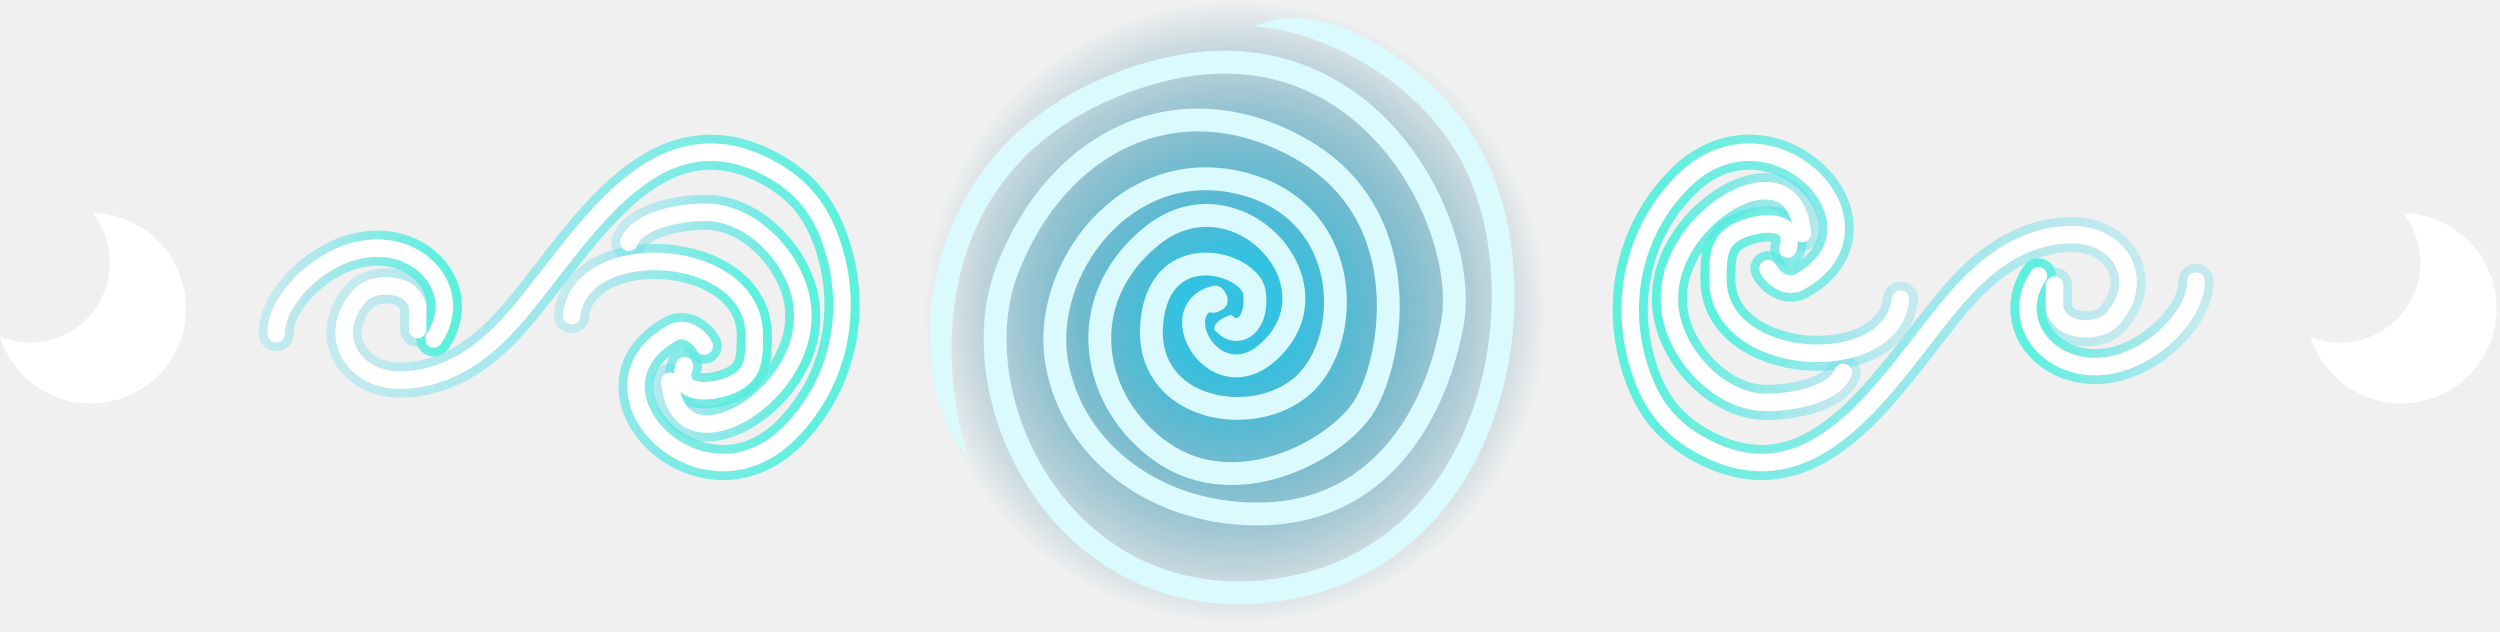
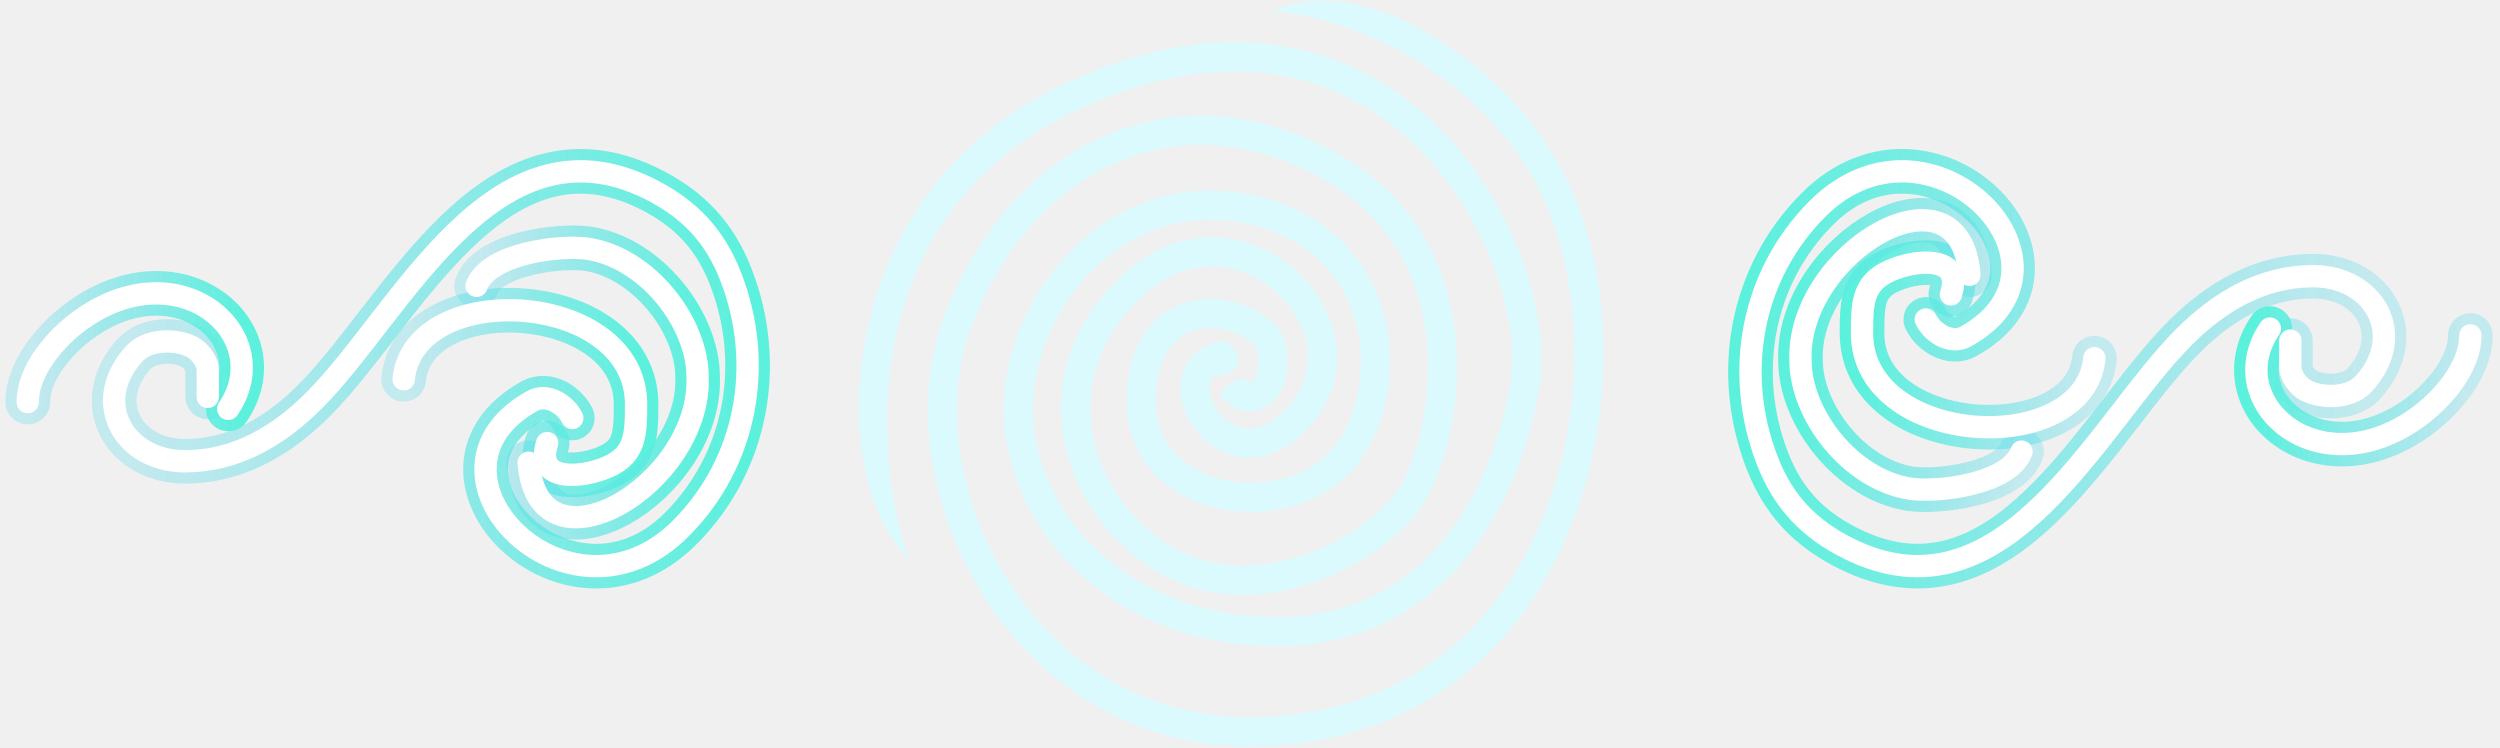
- <svg xmlns="http://www.w3.org/2000/svg" width="285" height="72" viewBox="0 0 285 72" fill="none">
-   <circle cx="35.579" cy="35.579" r="35.579" transform="matrix(-4.37114e-08 1 1 4.37114e-08 105.262 0)" fill="url(#paint0_radial_422_15807)" />
-   <path fill-rule="evenodd" clip-rule="evenodd" d="M106.948 30.595C104.882 39.059 106.13 47.727 110.401 52.084C108.726 47.131 107.552 39.099 109.477 31.212C111.387 23.391 116.343 15.687 127.029 11.178C133.766 8.336 139.545 7.871 144.382 8.868C149.223 9.865 153.216 12.347 156.343 15.553C159.477 18.764 161.729 22.689 163.063 26.516C164.404 30.362 164.782 34.003 164.293 36.643C162.181 48.052 155.55 56.871 144.266 57.274C132.643 57.689 123.341 50.655 121.733 41.005C120.939 36.242 122.729 30.775 126.293 26.854C129.826 22.968 135.004 20.7 140.98 22.094C146.944 23.486 149.849 27.498 150.682 31.761C151.538 36.138 150.187 40.633 147.769 42.866C145.34 45.108 141.285 45.828 137.912 44.801C136.253 44.296 134.839 43.39 133.889 42.126C132.952 40.877 132.401 39.195 132.593 36.993C132.79 34.728 133.51 33.372 134.334 32.577C135.16 31.782 136.222 31.424 137.342 31.402C138.476 31.38 139.61 31.707 140.46 32.206C141.366 32.738 141.684 33.291 141.719 33.571C141.906 35.068 141.491 35.878 141.206 36.141C141.082 36.255 141 36.262 140.955 36.259C140.9 36.256 140.723 36.223 140.46 35.96C140.198 35.697 137.699 36.986 138.619 37.801C139.54 38.616 139.97 38.807 140.795 38.858C141.632 38.909 142.391 38.59 142.972 38.054C144.097 37.015 144.549 35.222 144.303 33.248C144.121 31.792 142.975 30.664 141.778 29.961C140.527 29.227 138.922 28.767 137.291 28.799C135.645 28.832 133.913 29.369 132.528 30.702C131.143 32.037 130.236 34.042 129.999 36.768C129.757 39.555 130.454 41.886 131.808 43.689C133.149 45.475 135.071 46.658 137.154 47.291C141.266 48.543 146.322 47.744 149.534 44.779C152.756 41.805 154.226 36.321 153.237 31.261C152.226 26.087 148.624 21.204 141.571 19.559C134.53 17.916 128.427 20.637 124.367 25.103C120.338 29.535 118.223 35.784 119.165 41.433C121.028 52.611 131.685 60.328 144.359 59.876C157.373 59.411 164.627 49.139 166.853 37.117C167.449 33.901 166.96 29.785 165.521 25.659C164.076 21.513 161.636 17.248 158.207 13.734C154.772 10.214 150.33 7.435 144.908 6.318C139.48 5.199 133.165 5.764 126.017 8.78C114.488 13.644 109.031 22.066 106.948 30.595Z" fill="#DBFAFD" />
-   <path fill-rule="evenodd" clip-rule="evenodd" d="M12.523 29.939C12.523 34.971 8.444 39.05 3.411 39.05C2.205 39.05 1.054 38.816 -6.15913e-07 38.39C1.379 42.796 5.493 45.992 10.354 45.992C16.344 45.992 21.201 41.136 21.201 35.145C21.201 29.226 16.46 24.415 10.569 24.3C11.793 25.851 12.523 27.809 12.523 29.939Z" fill="white" />
-   <path fill-rule="evenodd" clip-rule="evenodd" d="M275.929 29.939C275.929 34.971 271.85 39.05 266.818 39.05C265.611 39.05 264.46 38.816 263.406 38.39C264.786 42.796 268.899 45.992 273.76 45.992C279.75 45.992 284.607 41.136 284.607 35.145C284.607 29.226 279.867 24.415 273.975 24.3C275.199 25.851 275.929 27.809 275.929 29.939Z" fill="white" />
-   <path fill-rule="evenodd" clip-rule="evenodd" d="M117.916 56.608C123.531 64.661 133.104 70.355 145.798 68.541C158.514 66.725 166.337 58.293 170.046 48.402C173.735 38.565 173.421 27.145 169.8 18.996C166.884 12.437 161.814 7.84 156.714 4.873C151.637 1.919 146.482 1.301 142.98 3.036C145.828 3.103 150.627 4.343 155.405 7.123C160.162 9.891 164.782 14.117 167.421 20.053C170.741 27.524 171.079 38.233 167.608 47.487C164.158 56.687 157.011 64.31 145.43 65.964C133.826 67.622 125.175 62.468 120.052 55.119C114.879 47.7 113.386 38.17 116.024 31.271C118.744 24.156 123.409 19.032 128.946 16.594C134.454 14.168 140.966 14.336 147.579 18.056C154.053 21.698 156.489 27.537 156.899 33.125C157.105 35.93 156.795 38.653 156.228 40.955C155.655 43.278 154.842 45.083 154.107 46.094C152.561 48.219 149.234 50.676 145.281 51.908C141.359 53.131 137.03 53.089 133.332 50.558C129.507 47.941 127.129 43.94 126.734 39.794C126.342 35.684 127.889 31.333 132.115 27.913C136.084 24.699 140.568 25.614 143.433 28.24C146.337 30.902 147.294 35 144.614 38.217C143.164 39.956 141.855 40.426 140.886 40.413C139.886 40.399 138.949 39.868 138.268 39.038C137.572 38.189 137.284 37.201 137.385 36.485C137.432 36.148 137.561 35.88 137.765 35.671C137.971 35.461 138.493 35.987 139.54 35.145C140.586 34.302 139.439 32.362 138.416 32.567C137.394 32.771 136.539 33.202 135.904 33.851C135.268 34.501 134.922 35.301 134.806 36.123C134.582 37.726 135.216 39.422 136.255 40.689C137.31 41.974 138.922 42.989 140.85 43.016C142.81 43.043 144.81 42.048 146.614 39.883C150.442 35.29 148.796 29.625 145.192 26.321C141.548 22.981 135.619 21.726 130.477 25.889C125.59 29.845 123.666 35.039 124.142 40.041C124.615 45.007 127.443 49.683 131.862 52.707C136.408 55.817 141.625 55.775 146.056 54.394C150.455 53.023 154.287 50.273 156.212 47.625C157.213 46.25 158.135 44.096 158.756 41.578C159.381 39.04 159.723 36.041 159.495 32.934C159.037 26.699 156.266 19.955 148.855 15.787C141.584 11.697 134.211 11.431 127.896 14.211C121.61 16.98 116.512 22.703 113.592 30.341C110.589 38.194 112.35 48.623 117.916 56.608Z" fill="#DBFAFD" />
-   <path d="M47.613 37.411C47.613 38.159 47.613 35.914 47.613 35.165C47.613 34.367 46.864 33.418 46.184 33.078C44.645 32.309 42.192 32.419 41.035 33.691C37.052 38.072 40.129 43.331 45.572 43.331C50.108 43.331 53.939 41.088 57.14 37.887C64.912 30.115 73.148 11.902 87.217 18.936C90.78 20.718 93.051 23.133 94.475 26.795C97.525 34.637 95.923 43.425 89.984 49.364C79.924 59.424 65.187 44.319 76.703 37.921C77.992 37.205 79.644 38.189 80.276 39.452" stroke="url(#paint1_linear_422_15807)" stroke-width="4" stroke-linecap="round" />
-   <path d="M65.169 35.982C66.078 26.894 85.992 27.972 85.992 38.227C85.992 41.128 85.925 42.976 82.93 44.045C80.563 44.891 76.935 44.984 78.03 41.698" stroke="url(#paint2_linear_422_15807)" stroke-width="4" stroke-linecap="round" />
-   <path d="M71.702 27.612C72.816 24.64 79.347 23.932 81.668 24.289C87.028 25.114 91.504 30.919 91.504 35.778C91.864 45.497 77.182 54.062 76.366 43.458" stroke="url(#paint3_linear_422_15807)" stroke-width="4" stroke-linecap="round" />
-   <path d="M31.486 38.023C31.486 35.16 34.001 32.276 36.227 30.674C45.112 24.276 53.935 32.038 49.451 38.635" stroke="url(#paint4_linear_422_15807)" stroke-width="4" stroke-linecap="round" />
-   <path d="M47.613 37.41C47.613 38.158 47.613 35.913 47.613 35.164C47.613 34.366 46.864 33.417 46.184 33.077C44.645 32.308 42.191 32.418 41.035 33.69C37.052 38.072 40.129 43.33 45.572 43.33C50.108 43.33 53.939 41.087 57.14 37.886C64.912 30.114 73.148 11.9 87.216 18.935C90.78 20.717 93.051 23.132 94.475 26.794C97.524 34.636 95.923 43.424 89.984 49.363C79.924 59.423 65.187 44.318 76.703 37.92C77.992 37.204 79.644 38.188 80.276 39.451" stroke="white" stroke-width="2" stroke-linecap="round" />
-   <path d="M65.169 35.981C66.078 26.893 85.992 27.971 85.992 38.227C85.992 41.127 85.924 42.975 82.93 44.045C80.563 44.89 76.935 44.983 78.03 41.697" stroke="white" stroke-width="2" stroke-linecap="round" />
-   <path d="M71.702 27.611C72.816 24.639 79.347 23.931 81.668 24.288C87.027 25.113 91.503 30.918 91.503 35.777C91.864 45.496 77.182 54.061 76.366 43.457" stroke="white" stroke-width="2" stroke-linecap="round" />
-   <path d="M31.486 38.023C31.486 35.16 34.001 32.276 36.227 30.673C45.112 24.276 53.934 32.038 49.45 38.635" stroke="white" stroke-width="2" stroke-linecap="round" />
-   <path d="M234.216 32.666C234.216 31.917 234.216 34.163 234.216 34.911C234.216 35.71 234.965 36.658 235.645 36.998C237.184 37.768 239.638 37.658 240.794 36.386C244.778 32.004 241.7 26.746 236.258 26.746C231.721 26.746 227.891 28.988 224.69 32.189C216.918 39.962 208.682 58.175 194.613 51.141C191.05 49.359 188.779 46.943 187.354 43.281C184.305 35.44 185.906 26.651 191.846 20.712C201.906 10.652 216.643 25.757 205.126 32.155C203.838 32.871 202.185 31.888 201.554 30.624" stroke="url(#paint5_linear_422_15807)" stroke-width="4" stroke-linecap="round" />
-   <path d="M216.66 34.094C215.751 43.183 195.837 42.105 195.837 31.849C195.837 28.948 195.905 27.1 198.9 26.031C201.266 25.186 204.894 25.093 203.799 28.378" stroke="url(#paint6_linear_422_15807)" stroke-width="4" stroke-linecap="round" />
-   <path d="M210.128 42.464C209.013 45.437 202.483 46.144 200.161 45.787C194.802 44.962 190.326 39.157 190.326 34.299C189.965 24.579 204.648 16.014 205.463 26.618" stroke="url(#paint7_linear_422_15807)" stroke-width="4" stroke-linecap="round" />
-   <path d="M250.343 32.054C250.343 34.916 247.828 37.8 245.603 39.403C236.717 45.8 227.895 38.038 232.379 31.441" stroke="url(#paint8_linear_422_15807)" stroke-width="4" stroke-linecap="round" />
-   <path d="M234.216 32.666C234.216 31.918 234.216 34.163 234.216 34.912C234.216 35.71 234.965 36.659 235.645 36.999C237.184 37.768 239.638 37.658 240.794 36.386C244.777 32.005 241.7 26.746 236.258 26.746C231.721 26.746 227.89 28.989 224.69 32.19C216.917 39.962 208.681 58.176 194.613 51.141C191.049 49.36 188.778 46.944 187.354 43.282C184.305 35.441 185.906 26.652 191.845 20.713C201.905 10.653 216.643 25.758 205.126 32.156C203.838 32.872 202.185 31.889 201.553 30.625" stroke="white" stroke-width="2" stroke-linecap="round" />
-   <path d="M216.66 34.095C215.751 43.183 195.837 42.105 195.837 31.85C195.837 28.949 195.905 27.101 198.899 26.032C201.266 25.186 204.894 25.093 203.799 28.379" stroke="white" stroke-width="2" stroke-linecap="round" />
-   <path d="M210.127 42.465C209.013 45.437 202.482 46.145 200.161 45.788C194.802 44.963 190.326 39.158 190.326 34.3C189.965 24.58 204.647 16.015 205.463 26.619" stroke="white" stroke-width="2" stroke-linecap="round" />
-   <path d="M250.343 32.054C250.343 34.916 247.828 37.8 245.602 39.403C236.717 45.8 227.894 38.038 232.379 31.441" stroke="white" stroke-width="2" stroke-linecap="round" />
+ <svg xmlns="http://www.w3.org/2000/svg" width="224" height="67" viewBox="0 0 224 67" fill="none">
+   <path fill-rule="evenodd" clip-rule="evenodd" d="M77.948 28.595C75.882 37.059 77.13 45.727 81.4 50.084C79.726 45.131 78.552 37.099 80.477 29.212C82.387 21.391 87.343 13.687 98.029 9.178C104.766 6.336 110.545 5.871 115.382 6.868C120.223 7.865 124.216 10.347 127.343 13.553C130.477 16.764 132.729 20.689 134.063 24.516C135.404 28.362 135.782 32.003 135.293 34.643C133.181 46.052 126.55 54.871 115.266 55.274C103.643 55.689 94.341 48.655 92.733 39.005C91.939 34.242 93.729 28.775 97.293 24.854C100.826 20.968 106.004 18.7 111.98 20.094C117.944 21.486 120.849 25.498 121.682 29.761C122.538 34.138 121.187 38.633 118.769 40.866C116.34 43.108 112.285 43.828 108.912 42.801C107.253 42.296 105.839 41.39 104.889 40.126C103.952 38.877 103.401 37.195 103.593 34.993C103.79 32.728 104.51 31.372 105.334 30.577C106.16 29.782 107.222 29.424 108.342 29.402C109.476 29.38 110.61 29.707 111.46 30.206C112.366 30.738 112.684 31.291 112.719 31.571C112.906 33.068 112.491 33.878 112.206 34.141C112.082 34.255 112 34.262 111.955 34.259C111.9 34.256 111.723 34.223 111.46 33.96C111.198 33.697 108.699 34.986 109.619 35.801C110.54 36.616 110.97 36.807 111.795 36.858C112.632 36.909 113.391 36.59 113.972 36.054C115.097 35.015 115.549 33.222 115.303 31.248C115.121 29.792 113.975 28.664 112.778 27.961C111.527 27.227 109.922 26.767 108.291 26.799C106.645 26.832 104.913 27.369 103.528 28.702C102.143 30.037 101.236 32.042 100.999 34.768C100.757 37.555 101.454 39.886 102.808 41.689C104.149 43.475 106.071 44.658 108.154 45.291C112.266 46.543 117.322 45.744 120.534 42.779C123.756 39.805 125.226 34.321 124.237 29.261C123.226 24.087 119.624 19.204 112.571 17.559C105.53 15.916 99.427 18.637 95.367 23.103C91.338 27.535 89.223 33.784 90.165 39.433C92.028 50.611 102.685 58.328 115.359 57.876C128.373 57.411 135.627 47.139 137.853 35.117C138.449 31.901 137.96 27.785 136.521 23.659C135.076 19.513 132.636 15.248 129.207 11.734C125.772 8.214 121.33 5.435 115.908 4.318C110.48 3.199 104.165 3.764 97.017 6.78C85.488 11.644 80.031 20.066 77.948 28.595Z" fill="#DBFAFD" />
+   <path fill-rule="evenodd" clip-rule="evenodd" d="M88.916 54.608C94.531 62.661 104.104 68.355 116.798 66.541C129.514 64.725 137.337 56.293 141.046 46.402C144.735 36.565 144.421 25.145 140.8 16.996C137.884 10.437 132.814 5.84 127.714 2.873C122.637 -0.081 117.482 -0.699 113.98 1.036C116.828 1.103 121.627 2.343 126.405 5.123C131.162 7.891 135.782 12.117 138.421 18.053C141.741 25.524 142.079 36.233 138.608 45.487C135.158 54.687 128.011 62.31 116.43 63.964C104.826 65.622 96.175 60.468 91.052 53.119C85.879 45.7 84.386 36.17 87.023 29.271C89.744 22.156 94.409 17.032 99.946 14.594C105.454 12.168 111.966 12.336 118.579 16.056C125.053 19.698 127.489 25.537 127.899 31.125C128.105 33.93 127.795 36.653 127.228 38.955C126.655 41.278 125.842 43.083 125.107 44.094C123.561 46.219 120.234 48.676 116.281 49.908C112.359 51.131 108.03 51.089 104.332 48.558C100.507 45.941 98.129 41.94 97.734 37.794C97.342 33.684 98.889 29.333 103.115 25.913C107.084 22.699 111.568 23.614 114.433 26.24C117.337 28.902 118.294 33 115.614 36.217C114.164 37.956 112.855 38.426 111.886 38.413C110.886 38.399 109.949 37.868 109.268 37.038C108.572 36.189 108.284 35.201 108.385 34.485C108.432 34.148 108.561 33.88 108.765 33.671C108.971 33.461 109.493 33.987 110.54 33.145C111.586 32.302 110.439 30.362 109.416 30.567C108.394 30.771 107.539 31.202 106.904 31.851C106.268 32.501 105.922 33.301 105.806 34.123C105.582 35.726 106.216 37.422 107.255 38.689C108.31 39.974 109.922 40.989 111.85 41.016C113.81 41.043 115.81 40.048 117.614 37.883C121.442 33.29 119.796 27.625 116.192 24.321C112.548 20.981 106.619 19.726 101.477 23.889C96.591 27.845 94.666 33.039 95.142 38.041C95.615 43.007 98.443 47.683 102.862 50.707C107.408 53.817 112.625 53.775 117.056 52.394C121.455 51.023 125.287 48.273 127.212 45.625C128.213 44.25 129.135 42.096 129.756 39.578C130.381 37.04 130.723 34.041 130.495 30.934C130.037 24.699 127.266 17.955 119.855 13.787C112.584 9.697 105.211 9.431 98.896 12.211C92.61 14.98 87.512 20.703 84.592 28.341C81.589 36.194 83.35 46.623 88.916 54.608Z" fill="#DBFAFD" />
+   <path d="M18.613 35.411C18.613 36.159 18.613 33.914 18.613 33.165C18.613 32.367 17.864 31.418 17.184 31.078C15.645 30.309 13.192 30.419 12.035 31.691C8.052 36.072 11.129 41.331 16.572 41.331C21.108 41.331 24.939 39.088 28.14 35.887C35.912 28.115 44.148 9.901 58.217 16.936C61.78 18.718 64.051 21.133 65.475 24.795C68.525 32.637 66.923 41.425 60.984 47.364C50.924 57.424 36.187 42.319 47.703 35.921C48.992 35.205 50.644 36.189 51.276 37.452" stroke="url(#paint0_linear_777_64)" stroke-width="4" stroke-linecap="round" />
+   <path d="M36.169 33.982C37.078 24.894 56.992 25.972 56.992 36.227C56.992 39.128 56.925 40.976 53.93 42.045C51.563 42.891 47.935 42.984 49.03 39.698" stroke="url(#paint1_linear_777_64)" stroke-width="4" stroke-linecap="round" />
+   <path d="M42.702 25.612C43.816 22.64 50.347 21.932 52.668 22.289C58.028 23.114 62.504 28.919 62.504 33.778C62.864 43.497 48.182 52.062 47.366 41.458" stroke="url(#paint2_linear_777_64)" stroke-width="4" stroke-linecap="round" />
+   <path d="M2.486 36.023C2.486 33.16 5.001 30.276 7.227 28.674C16.112 22.276 24.935 30.038 20.451 36.635" stroke="url(#paint3_linear_777_64)" stroke-width="4" stroke-linecap="round" />
+   <path d="M18.613 35.41C18.613 36.158 18.613 33.913 18.613 33.164C18.613 32.366 17.864 31.417 17.184 31.077C15.645 30.308 13.191 30.418 12.035 31.69C8.052 36.072 11.129 41.33 16.572 41.33C21.108 41.33 24.939 39.087 28.14 35.886C35.912 28.114 44.148 9.901 58.217 16.935C61.78 18.717 64.051 21.132 65.475 24.794C68.524 32.636 66.923 41.424 60.984 47.363C50.924 57.423 36.187 42.318 47.703 35.92C48.992 35.204 50.644 36.188 51.276 37.451" stroke="white" stroke-width="2" stroke-linecap="round" />
+   <path d="M36.169 33.981C37.078 24.893 56.992 25.971 56.992 36.227C56.992 39.127 56.924 40.975 53.929 42.045C51.563 42.89 47.935 42.983 49.03 39.697" stroke="white" stroke-width="2" stroke-linecap="round" />
+   <path d="M42.702 25.611C43.816 22.639 50.347 21.931 52.668 22.288C58.027 23.113 62.503 28.918 62.503 33.777C62.864 43.496 48.182 52.061 47.366 41.457" stroke="white" stroke-width="2" stroke-linecap="round" />
+   <path d="M2.486 36.023C2.486 33.16 5.001 30.276 7.226 28.673C16.112 22.276 24.934 30.038 20.45 36.635" stroke="white" stroke-width="2" stroke-linecap="round" />
+   <path d="M205.216 30.666C205.216 29.917 205.216 32.163 205.216 32.911C205.216 33.71 205.965 34.658 206.645 34.998C208.184 35.768 210.638 35.658 211.794 34.386C215.778 30.004 212.7 24.746 207.258 24.746C202.721 24.746 198.891 26.988 195.69 30.189C187.918 37.962 179.682 56.175 165.613 49.141C162.05 47.359 159.779 44.943 158.354 41.281C155.305 33.44 156.906 24.651 162.846 18.712C172.906 8.652 187.643 23.757 176.126 30.155C174.838 30.871 173.185 29.888 172.554 28.624" stroke="url(#paint4_linear_777_64)" stroke-width="4" stroke-linecap="round" />
+   <path d="M187.66 32.094C186.751 41.183 166.837 40.105 166.837 29.849C166.837 26.948 166.905 25.1 169.9 24.031C172.266 23.186 175.894 23.093 174.799 26.378" stroke="url(#paint5_linear_777_64)" stroke-width="4" stroke-linecap="round" />
+   <path d="M181.128 40.464C180.013 43.437 173.483 44.144 171.161 43.787C165.802 42.962 161.326 37.157 161.326 32.299C160.965 22.579 175.648 14.014 176.463 24.618" stroke="url(#paint6_linear_777_64)" stroke-width="4" stroke-linecap="round" />
+   <path d="M221.343 30.054C221.343 32.916 218.828 35.8 216.603 37.403C207.717 43.8 198.895 36.038 203.379 29.441" stroke="url(#paint7_linear_777_64)" stroke-width="4" stroke-linecap="round" />
+   <path d="M205.216 30.666C205.216 29.918 205.216 32.163 205.216 32.912C205.216 33.71 205.965 34.659 206.645 34.999C208.184 35.768 210.638 35.658 211.794 34.386C215.777 30.005 212.7 24.746 207.258 24.746C202.721 24.746 198.89 26.989 195.69 30.19C187.917 37.962 179.681 56.176 165.613 49.141C162.049 47.36 159.778 44.944 158.354 41.282C155.305 33.441 156.906 24.652 162.845 18.713C172.905 8.653 187.643 23.758 176.126 30.156C174.838 30.872 173.185 29.889 172.553 28.625" stroke="white" stroke-width="2" stroke-linecap="round" />
+   <path d="M187.66 32.095C186.751 41.183 166.837 40.105 166.837 29.85C166.837 26.949 166.905 25.101 169.899 24.032C172.266 23.186 175.894 23.093 174.799 26.379" stroke="white" stroke-width="2" stroke-linecap="round" />
+   <path d="M181.127 40.465C180.013 43.437 173.482 44.145 171.161 43.788C165.802 42.963 161.326 37.158 161.326 32.3C160.965 22.58 175.647 14.015 176.463 24.619" stroke="white" stroke-width="2" stroke-linecap="round" />
+   <path d="M221.343 30.054C221.343 32.916 218.828 35.8 216.602 37.403C207.717 43.8 198.894 36.038 203.379 29.441" stroke="white" stroke-width="2" stroke-linecap="round" />
  <defs>
-     <radialGradient id="paint0_radial_422_15807" cx="0" cy="0" r="1" gradientUnits="userSpaceOnUse" gradientTransform="translate(35.579 35.579) rotate(90) scale(35.579)">
-       <stop offset="0.172" stop-color="#33C2E2" />
-       <stop offset="1" stop-color="#045A7D" stop-opacity="0" />
-     </radialGradient>
-     <linearGradient id="paint1_linear_422_15807" x1="39.226" y1="35.039" x2="95.986" y2="35.039" gradientUnits="userSpaceOnUse">
+     <linearGradient id="paint0_linear_777_64" x1="10.226" y1="33.039" x2="66.986" y2="33.039" gradientUnits="userSpaceOnUse">
      <stop offset="0.026" stop-color="#5FDAEB" stop-opacity="0.31" />
      <stop offset="1" stop-color="#5CF1DC" />
    </linearGradient>
-     <linearGradient id="paint2_linear_422_15807" x1="65.169" y1="37.171" x2="85.992" y2="37.171" gradientUnits="userSpaceOnUse">
+     <linearGradient id="paint1_linear_777_64" x1="36.169" y1="35.171" x2="56.992" y2="35.171" gradientUnits="userSpaceOnUse">
      <stop offset="0.026" stop-color="#5FDAEB" stop-opacity="0.31" />
      <stop offset="1" stop-color="#5CF1DC" />
    </linearGradient>
-     <linearGradient id="paint3_linear_422_15807" x1="71.702" y1="36.273" x2="91.51" y2="36.273" gradientUnits="userSpaceOnUse">
+     <linearGradient id="paint2_linear_777_64" x1="42.702" y1="34.273" x2="62.51" y2="34.273" gradientUnits="userSpaceOnUse">
      <stop offset="0.026" stop-color="#5FDAEB" stop-opacity="0.31" />
      <stop offset="1" stop-color="#5CF1DC" />
    </linearGradient>
-     <linearGradient id="paint4_linear_422_15807" x1="31.486" y1="33.46" x2="50.657" y2="33.46" gradientUnits="userSpaceOnUse">
+     <linearGradient id="paint3_linear_777_64" x1="2.486" y1="31.46" x2="21.657" y2="31.46" gradientUnits="userSpaceOnUse">
      <stop offset="0.026" stop-color="#5FDAEB" stop-opacity="0.31" />
      <stop offset="1" stop-color="#5CF1DC" />
    </linearGradient>
-     <linearGradient id="paint5_linear_422_15807" x1="242.604" y1="35.037" x2="185.844" y2="35.037" gradientUnits="userSpaceOnUse">
+     <linearGradient id="paint4_linear_777_64" x1="213.604" y1="33.037" x2="156.844" y2="33.037" gradientUnits="userSpaceOnUse">
      <stop offset="0.026" stop-color="#5FDAEB" stop-opacity="0.31" />
      <stop offset="1" stop-color="#5CF1DC" />
    </linearGradient>
-     <linearGradient id="paint6_linear_422_15807" x1="216.66" y1="32.906" x2="195.837" y2="32.906" gradientUnits="userSpaceOnUse">
+     <linearGradient id="paint5_linear_777_64" x1="187.66" y1="30.906" x2="166.837" y2="30.906" gradientUnits="userSpaceOnUse">
      <stop offset="0.026" stop-color="#5FDAEB" stop-opacity="0.31" />
      <stop offset="1" stop-color="#5CF1DC" />
    </linearGradient>
-     <linearGradient id="paint7_linear_422_15807" x1="210.128" y1="33.803" x2="190.319" y2="33.803" gradientUnits="userSpaceOnUse">
+     <linearGradient id="paint6_linear_777_64" x1="181.128" y1="31.803" x2="161.319" y2="31.803" gradientUnits="userSpaceOnUse">
      <stop offset="0.026" stop-color="#5FDAEB" stop-opacity="0.31" />
      <stop offset="1" stop-color="#5CF1DC" />
    </linearGradient>
-     <linearGradient id="paint8_linear_422_15807" x1="250.343" y1="36.616" x2="231.172" y2="36.616" gradientUnits="userSpaceOnUse">
+     <linearGradient id="paint7_linear_777_64" x1="221.343" y1="34.616" x2="202.172" y2="34.616" gradientUnits="userSpaceOnUse">
      <stop offset="0.026" stop-color="#5FDAEB" stop-opacity="0.31" />
      <stop offset="1" stop-color="#5CF1DC" />
    </linearGradient>
  </defs>
</svg>
